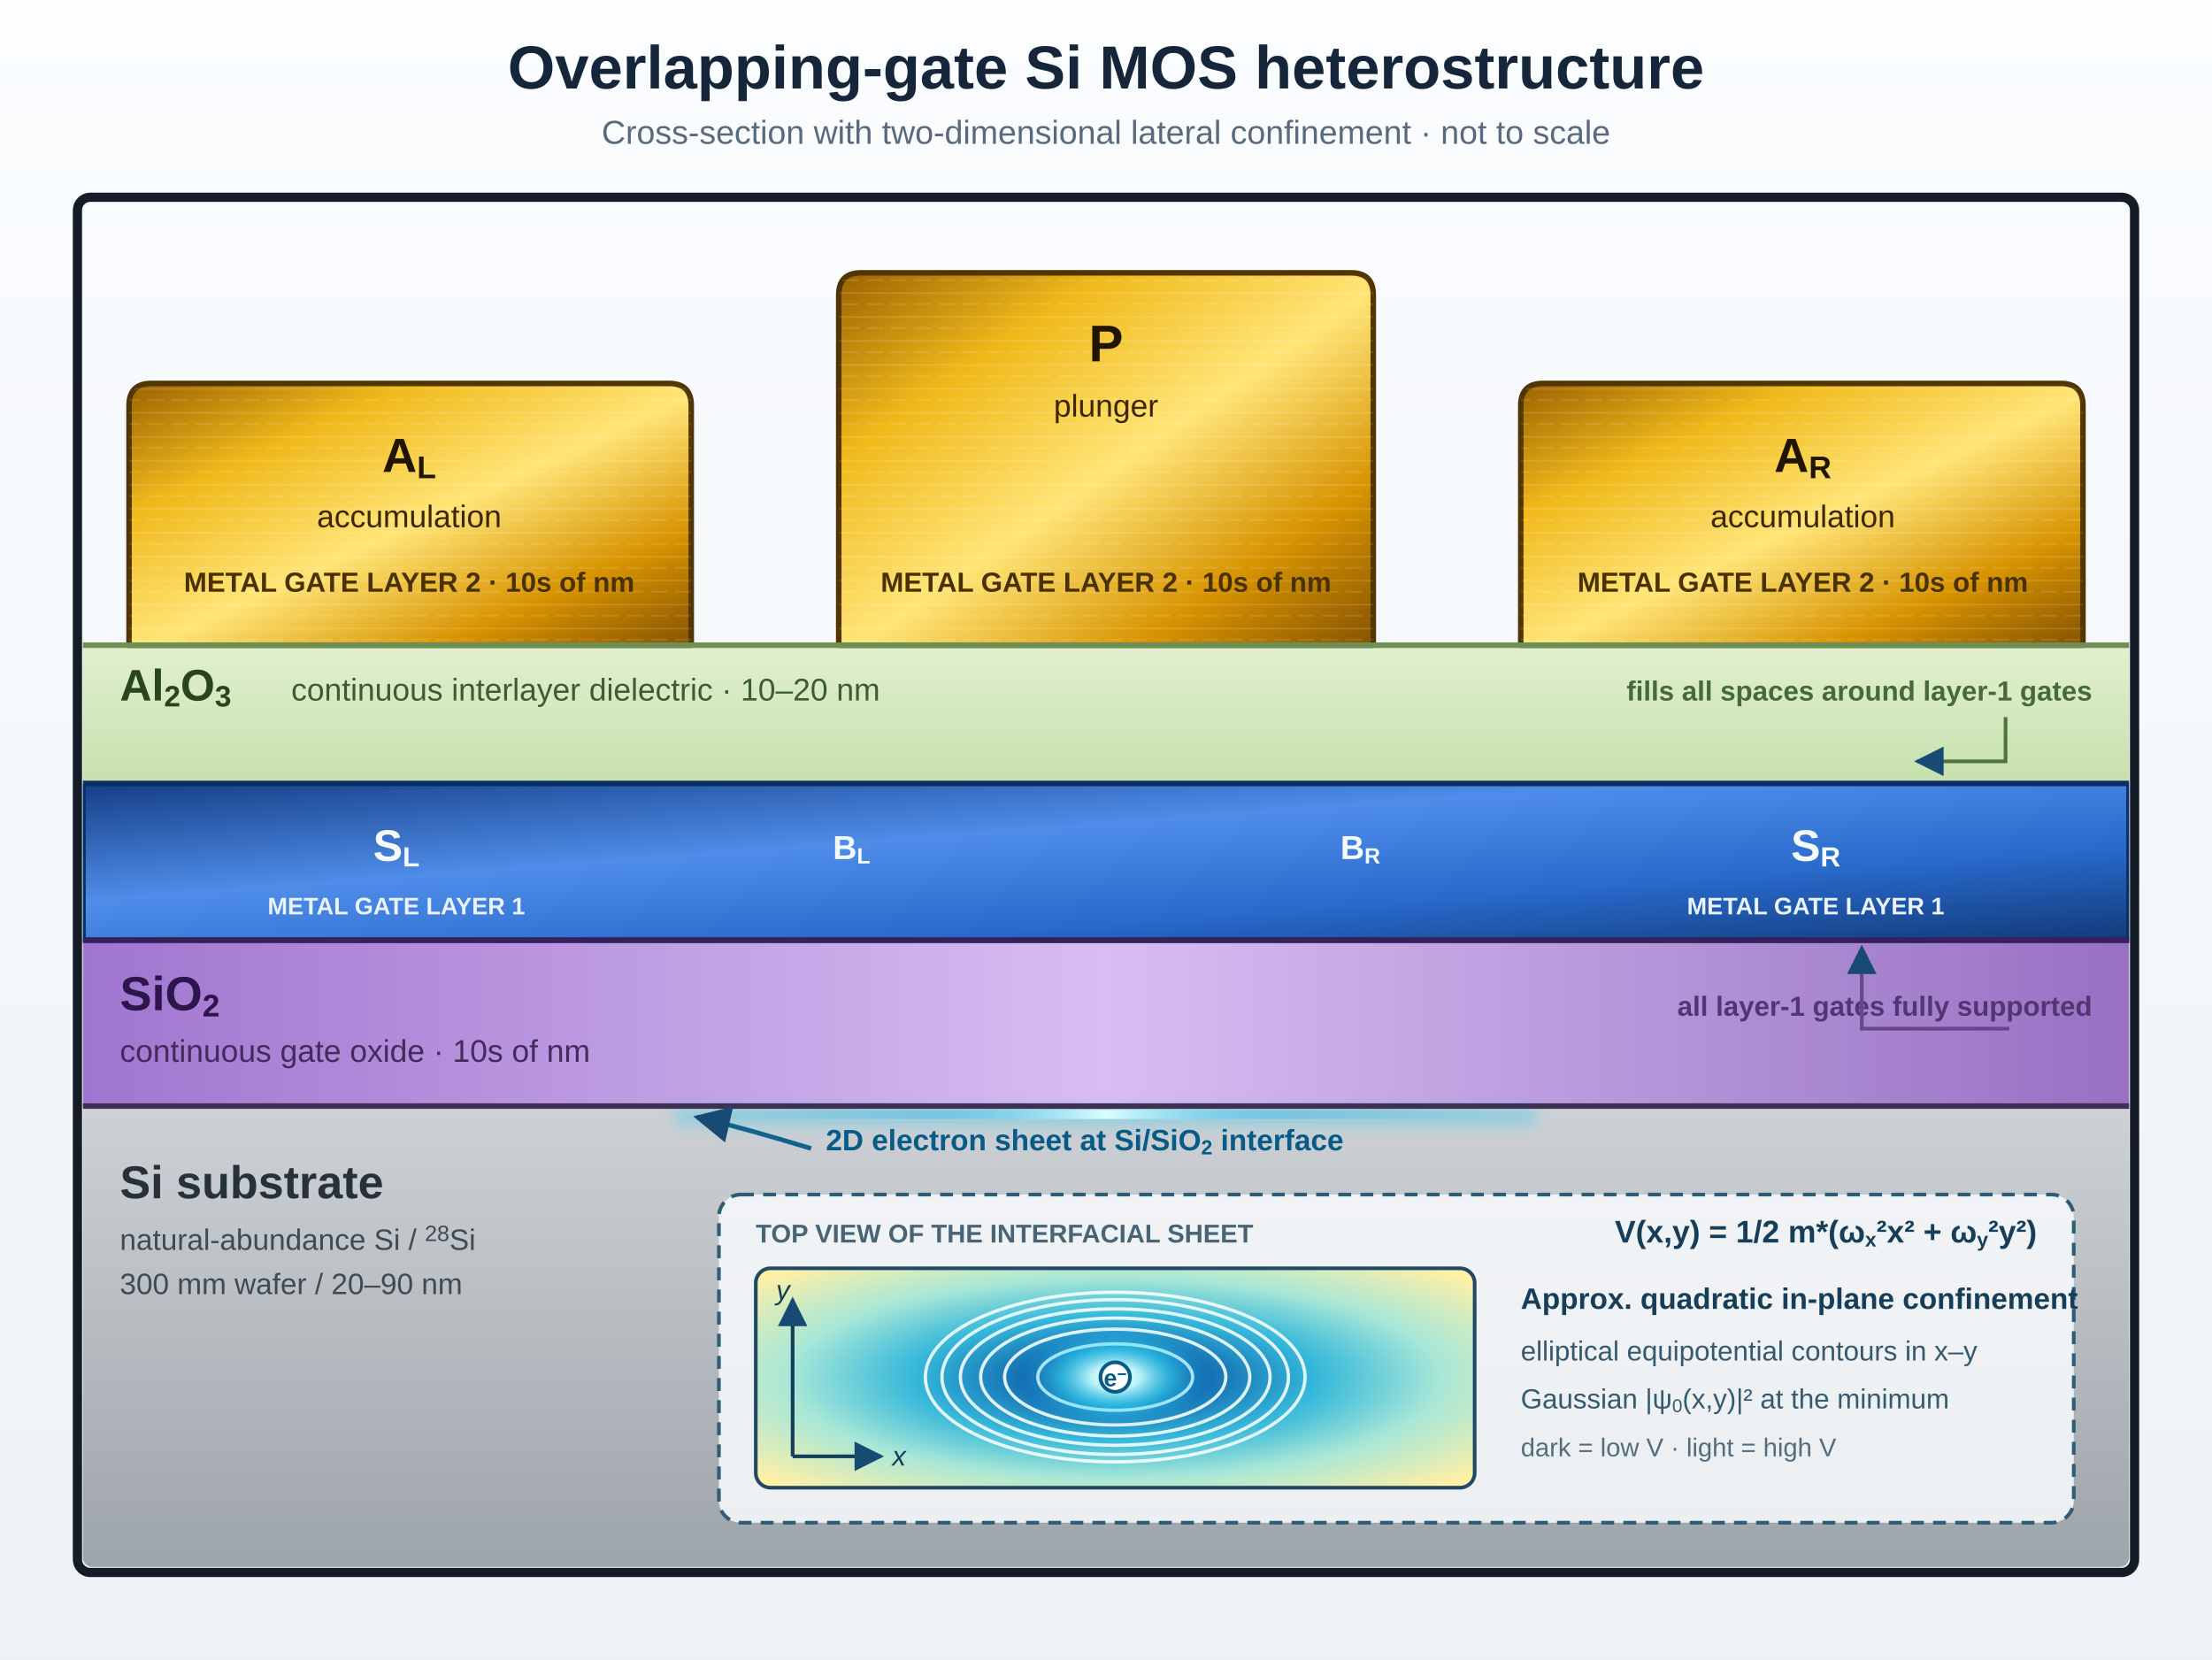
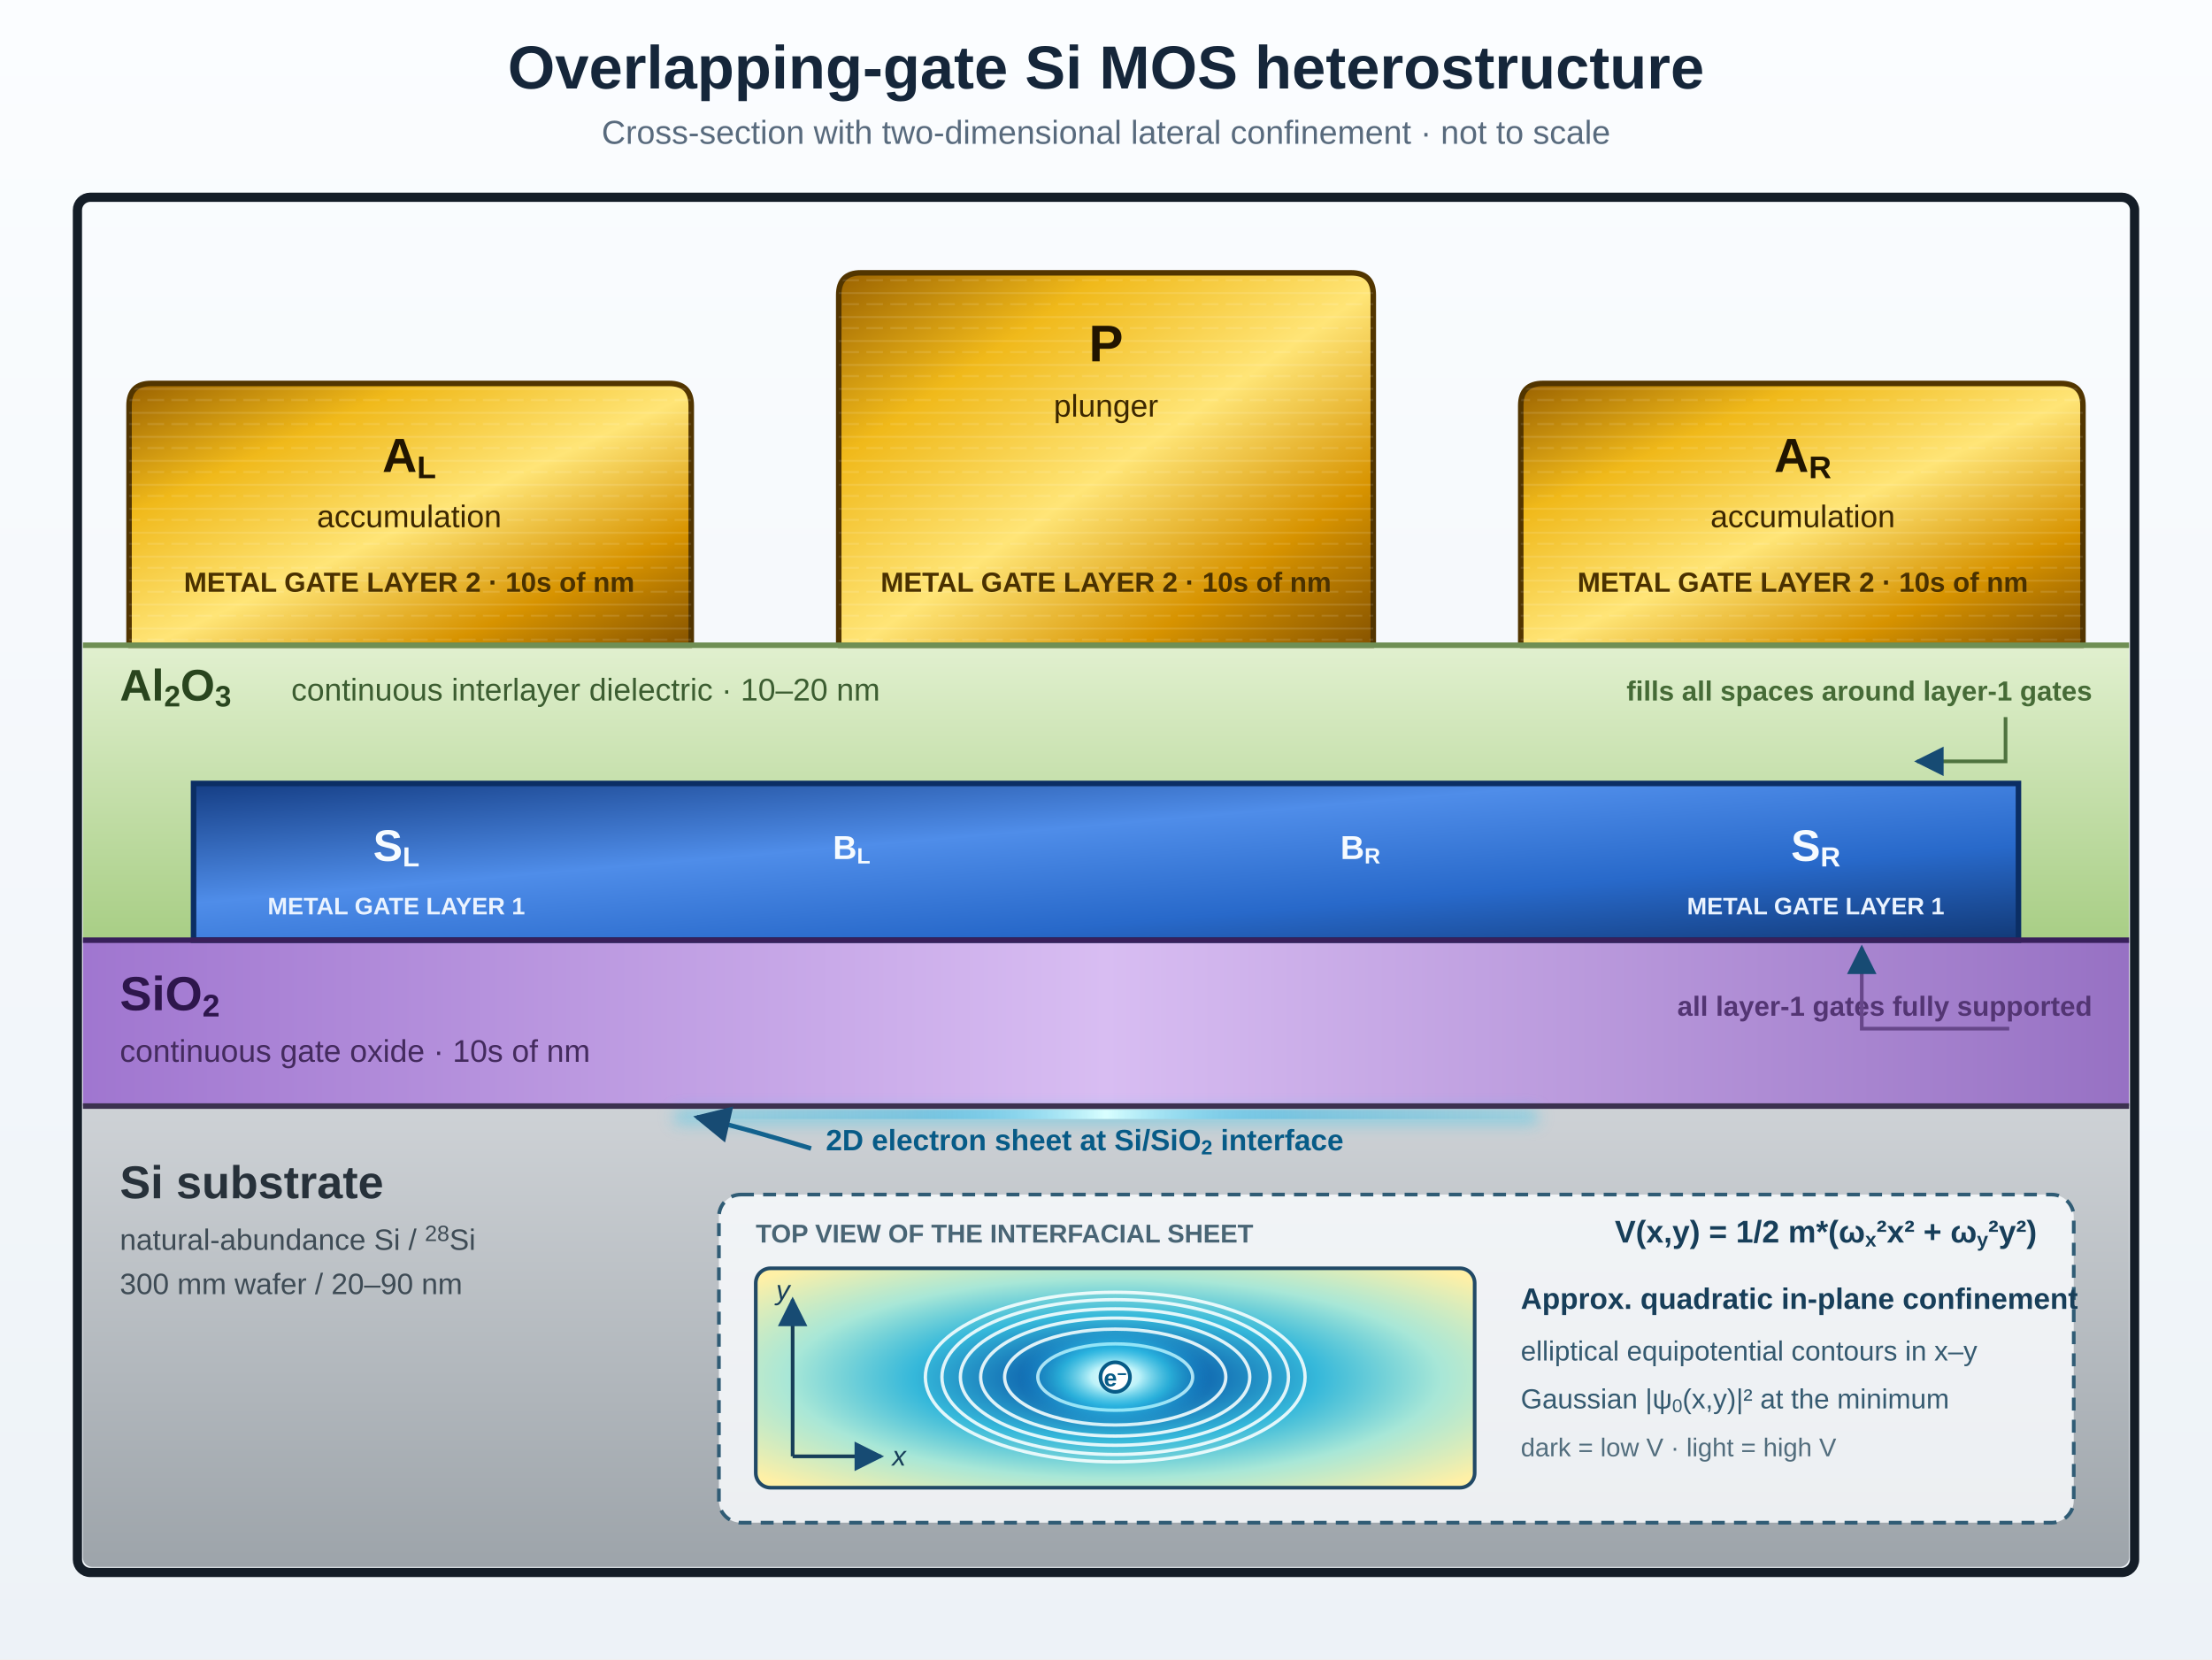
<svg xmlns="http://www.w3.org/2000/svg" width="1200" height="900" viewBox="0 0 1200 900" role="img" aria-labelledby="title desc">
  <defs>
    <linearGradient id="background" x1="0" y1="0" x2="0" y2="1">
      <stop offset="0" stop-color="#fbfdff" />
      <stop offset="1" stop-color="#edf2f7" />
    </linearGradient>
    <linearGradient id="gold" x1="0" y1="0" x2="1" y2="1">
      <stop offset="0" stop-color="#9a6200" />
      <stop offset="0.25" stop-color="#f0b91a" />
      <stop offset="0.52" stop-color="#ffe577" />
      <stop offset="0.78" stop-color="#d79300" />
      <stop offset="1" stop-color="#865300" />
    </linearGradient>
    <linearGradient id="blueMetal" x1="0" y1="0" x2="1" y2="1">
      <stop offset="0" stop-color="#153e85" />
      <stop offset="0.38" stop-color="#4f8de9" />
      <stop offset="0.7" stop-color="#2869ca" />
      <stop offset="1" stop-color="#123a78" />
    </linearGradient>
    <linearGradient id="alumina" x1="0" y1="0" x2="0" y2="1">
      <stop offset="0" stop-color="#e1f0cf" />
      <stop offset="1" stop-color="#a8ce85" />
    </linearGradient>
    <linearGradient id="oxide" x1="0" y1="0" x2="1" y2="0">
      <stop offset="0" stop-color="#9f75cf" />
      <stop offset="0.5" stop-color="#d8bdf2" />
      <stop offset="1" stop-color="#9670c3" />
    </linearGradient>
    <linearGradient id="silicon" x1="0" y1="0" x2="0" y2="1">
      <stop offset="0" stop-color="#ced2d6" />
      <stop offset="1" stop-color="#9da4aa" />
    </linearGradient>
    <linearGradient id="sheet" x1="0" y1="0" x2="1" y2="0">
      <stop offset="0" stop-color="#13a8e8" stop-opacity="0" />
      <stop offset="0.27" stop-color="#13a8e8" stop-opacity="0.25" />
      <stop offset="0.5" stop-color="#d9ffff" stop-opacity="1" />
      <stop offset="0.73" stop-color="#13a8e8" stop-opacity="0.25" />
      <stop offset="1" stop-color="#13a8e8" stop-opacity="0" />
    </linearGradient>
    <radialGradient id="potentialMap" cx="50%" cy="50%" r="67%">
      <stop offset="0" stop-color="#073b78" />
      <stop offset="0.18" stop-color="#116ab1" />
      <stop offset="0.42" stop-color="#35b8da" />
      <stop offset="0.68" stop-color="#a8e7d7" />
      <stop offset="1" stop-color="#fff0a6" />
    </radialGradient>
    <radialGradient id="density2d" cx="50%" cy="50%" r="50%">
      <stop offset="0" stop-color="#ffffff" stop-opacity="1" />
      <stop offset="0.25" stop-color="#c6fbff" stop-opacity="0.95" />
      <stop offset="0.58" stop-color="#3be6ff" stop-opacity="0.58" />
      <stop offset="1" stop-color="#20aee5" stop-opacity="0" />
    </radialGradient>
    <pattern id="metalGrain" width="13" height="13" patternUnits="userSpaceOnUse">
      <path d="M0 3H13M2 9H11" stroke="#fff" stroke-opacity="0.12" stroke-width="1" />
    </pattern>
    <filter id="sheetGlow" x="-10%" y="-300%" width="120%" height="700%">
      <feGaussianBlur stdDeviation="4" />
    </filter>
    <marker id="arrow" viewBox="0 0 10 10" refX="9" refY="5" markerWidth="8" markerHeight="8" orient="auto-start-reverse">
      <path d="M0 0L10 5L0 10Z" fill="#174b73" />
    </marker>
    <clipPath id="stackClip">
      <rect x="45" y="110" width="1110" height="740" rx="5" />
    </clipPath>
  </defs>
  <rect width="1200" height="900" fill="url(#background)" />
  <text x="600" y="48" text-anchor="middle" font-family="Arial, Helvetica, sans-serif" font-size="33" font-weight="700" fill="#15263a">Overlapping-gate Si MOS heterostructure</text>
  <text x="600" y="78" text-anchor="middle" font-family="Arial, Helvetica, sans-serif" font-size="18" fill="#586a7d">Cross-section with two-dimensional lateral confinement · not to scale</text>
  <g clip-path="url(#stackClip)">
    <rect x="45" y="600" width="1110" height="250" fill="url(#silicon)" />
    <rect x="45" y="510" width="1110" height="90" fill="url(#oxide)" />
    <rect x="45" y="350" width="1110" height="160" fill="url(#alumina)" />
-     <rect x="45" y="425" width="1110" height="85" fill="url(#blueMetal)" stroke="#0b2e64" stroke-width="3" />
+     <rect x="105" y="425" width="990" height="85" fill="url(#blueMetal)" stroke="#0b2e64" stroke-width="3" />
    <g stroke="#523500" stroke-width="3" stroke-linejoin="round">
      <path d="M70 220Q70 208 82 208H363Q375 208 375 220V350H70Z" fill="url(#gold)" />
      <path d="M455 160Q455 148 467 148H733Q745 148 745 160V350H455Z" fill="url(#gold)" />
      <path d="M825 220Q825 208 837 208H1118Q1130 208 1130 220V350H825Z" fill="url(#gold)" />
    </g>
    <g fill="url(#metalGrain)" pointer-events="none">
      <path d="M70 220Q70 208 82 208H363Q375 208 375 220V350H70Z" />
      <path d="M455 160Q455 148 467 148H733Q745 148 745 160V350H455Z" />
      <path d="M825 220Q825 208 837 208H1118Q1130 208 1130 220V350H825Z" />
    </g>
    <rect x="365" y="602" width="470" height="8" rx="4" fill="#24c8ef" opacity="0.4" filter="url(#sheetGlow)" />
    <rect x="365" y="602" width="470" height="5" rx="2.5" fill="url(#sheet)" />
  </g>
  <line x1="45" y1="350" x2="1155" y2="350" stroke="#6f8f54" stroke-width="3" />
  <line x1="45" y1="510" x2="1155" y2="510" stroke="#38205b" stroke-width="3" />
  <line x1="45" y1="600" x2="1155" y2="600" stroke="#3c3150" stroke-width="3" />
  <rect x="42" y="107" width="1116" height="746" rx="7" fill="none" stroke="#141d27" stroke-width="5" />
  <g font-family="Arial, Helvetica, sans-serif" text-anchor="middle">
    <text x="222" y="256" font-size="26" font-weight="700" fill="#211500">A<tspan baseline-shift="sub" font-size="17">L</tspan>
    </text>
    <text x="600" y="196" font-size="28" font-weight="700" fill="#211500">P</text>
    <text x="978" y="256" font-size="26" font-weight="700" fill="#211500">A<tspan baseline-shift="sub" font-size="17">R</tspan>
    </text>
    <text x="222" y="286" font-size="17" fill="#3c2700">accumulation</text>
    <text x="600" y="226" font-size="17" fill="#3c2700">plunger</text>
    <text x="978" y="286" font-size="17" fill="#3c2700">accumulation</text>
    <text x="222" y="321" font-size="15" font-weight="700" fill="#4a3100">METAL GATE LAYER 2 · 10s of nm</text>
    <text x="600" y="321" font-size="15" font-weight="700" fill="#4a3100">METAL GATE LAYER 2 · 10s of nm</text>
    <text x="978" y="321" font-size="15" font-weight="700" fill="#4a3100">METAL GATE LAYER 2 · 10s of nm</text>
    <text x="215" y="467" font-size="24" font-weight="700" fill="#f6fbff">S<tspan baseline-shift="sub" font-size="15">L</tspan>
    </text>
    <text x="462" y="466" font-size="18" font-weight="700" fill="#f6fbff">B<tspan baseline-shift="sub" font-size="12">L</tspan>
    </text>
    <text x="738" y="466" font-size="18" font-weight="700" fill="#f6fbff">B<tspan baseline-shift="sub" font-size="12">R</tspan>
    </text>
    <text x="985" y="467" font-size="24" font-weight="700" fill="#f6fbff">S<tspan baseline-shift="sub" font-size="15">R</tspan>
    </text>
    <text x="215" y="496" font-size="13" font-weight="700" fill="#eaf3ff">METAL GATE LAYER 1</text>
    <text x="985" y="496" font-size="13" font-weight="700" fill="#eaf3ff">METAL GATE LAYER 1</text>
  </g>
  <g font-family="Arial, Helvetica, sans-serif">
    <text x="65" y="380" font-size="24" font-weight="700" fill="#29451e">Al<tspan baseline-shift="sub" font-size="16">2</tspan>O<tspan baseline-shift="sub" font-size="16">3</tspan>
    </text>
    <text x="158" y="380" font-size="17" fill="#3c5d31">continuous interlayer dielectric · 10–20 nm</text>
    <text x="1135" y="380" text-anchor="end" font-size="15" font-weight="700" fill="#466b37">fills all spaces around layer-1 gates</text>
    <path d="M1088 389V413H1040" fill="none" stroke="#4f733f" stroke-width="2" marker-end="url(#arrow)" />
    <text x="65" y="548" font-size="26" font-weight="700" fill="#2e164c">SiO<tspan baseline-shift="sub" font-size="17">2</tspan>
    </text>
    <text x="65" y="576" font-size="17" fill="#442b5e">continuous gate oxide · 10s of nm</text>
    <text x="1135" y="551" text-anchor="end" font-size="15" font-weight="700" fill="#533573">all layer-1 gates fully supported</text>
    <path d="M1090 558H1010V514" fill="none" stroke="#67478a" stroke-width="2" marker-end="url(#arrow)" />
    <text x="65" y="650" font-size="25" font-weight="700" fill="#27313a">Si substrate</text>
    <text x="65" y="678" font-size="16" fill="#3e4b55">natural-abundance Si / <tspan baseline-shift="super" font-size="12">28</tspan>Si</text>
    <text x="65" y="702" font-size="16" fill="#3e4b55">300 mm wafer / 20–90 nm</text>
    <path d="M440 623C420 617 400 611 378 606" fill="none" stroke="#12628e" stroke-width="2.5" marker-end="url(#arrow)" />
    <text x="448" y="624" font-size="16" font-weight="700" fill="#075b87">2D electron sheet at Si/SiO<tspan baseline-shift="sub" font-size="11">2</tspan> interface</text>
  </g>
  <g font-family="Arial, Helvetica, sans-serif">
    <rect x="390" y="648" width="735" height="178" rx="12" fill="#f8fbfd" fill-opacity="0.86" stroke="#305c75" stroke-width="2" stroke-dasharray="7 5" />
    <text x="410" y="674" font-size="14" font-weight="700" fill="#496575">TOP VIEW OF THE INTERFACIAL SHEET</text>
    <text x="1105" y="674" text-anchor="end" font-size="17" font-weight="700" fill="#173e59">V(x,y) = 1/2 m*(ω<tspan baseline-shift="sub" font-size="11">x</tspan>²x² + ω<tspan baseline-shift="sub" font-size="11">y</tspan>²y²)</text>
    <rect x="410" y="688" width="390" height="119" rx="8" fill="url(#potentialMap)" stroke="#214966" stroke-width="2" />
    <g cx="605" cy="747" fill="none" stroke="#f8ffff" stroke-width="1.8" stroke-opacity="0.88">
      <ellipse cx="605" cy="747" rx="42" ry="18" />
      <ellipse cx="605" cy="747" rx="60" ry="26" />
      <ellipse cx="605" cy="747" rx="73" ry="32" />
      <ellipse cx="605" cy="747" rx="84" ry="37" />
      <ellipse cx="605" cy="747" rx="94" ry="42" />
      <ellipse cx="605" cy="747" rx="103" ry="46" />
    </g>
    <ellipse cx="605" cy="747" rx="52" ry="27" fill="url(#density2d)" />
    <circle cx="605" cy="747" r="8" fill="#ffffff" stroke="#075b87" stroke-width="2" />
    <text x="605" y="752" text-anchor="middle" font-size="13" font-weight="700" fill="#075b87">e<tspan baseline-shift="super" font-size="9">−</tspan>
    </text>
    <path d="M430 790H478" stroke="#173e59" stroke-width="2" marker-end="url(#arrow)" />
    <path d="M430 790V705" stroke="#173e59" stroke-width="2" marker-end="url(#arrow)" />
    <text x="484" y="795" font-size="15" font-style="italic" fill="#173e59">x</text>
    <text x="421" y="705" font-size="15" font-style="italic" fill="#173e59">y</text>
    <text x="825" y="710" font-size="16" font-weight="700" fill="#173e59">Approx. quadratic in-plane confinement</text>
    <text x="825" y="738" font-size="15" fill="#355a70">elliptical equipotential contours in x–y</text>
    <text x="825" y="764" font-size="15" fill="#355a70">Gaussian |ψ<tspan baseline-shift="sub" font-size="10">0</tspan>(x,y)|² at the minimum</text>
    <text x="825" y="790" font-size="14" fill="#526d7d">dark = low V · light = high V</text>
  </g>
</svg>
